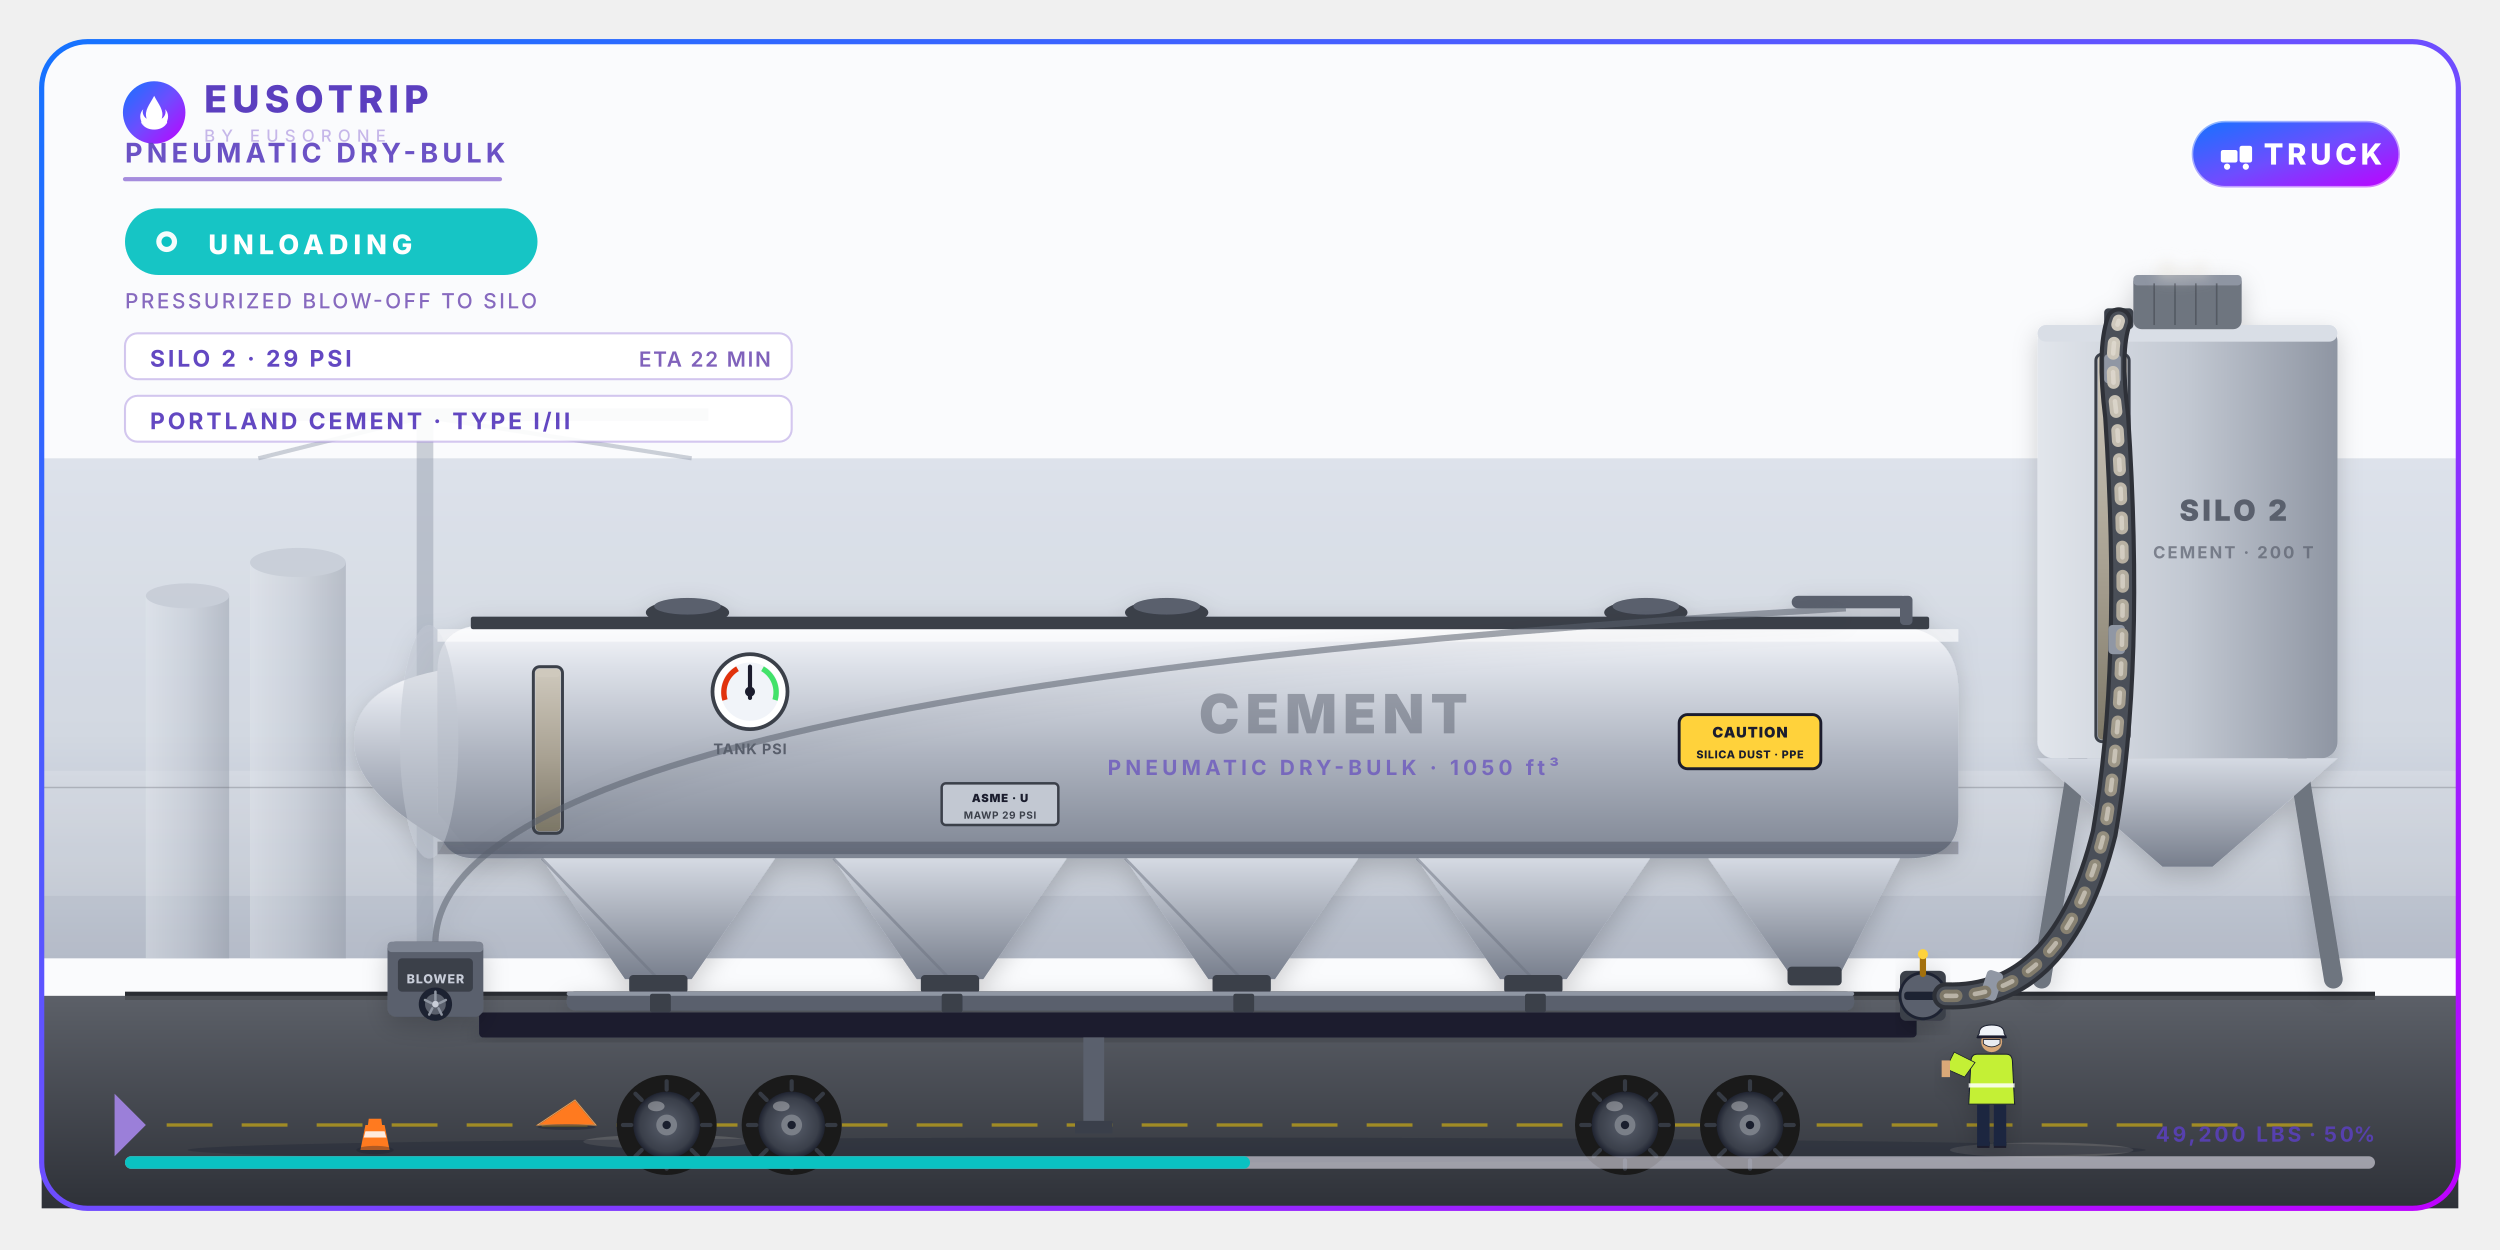
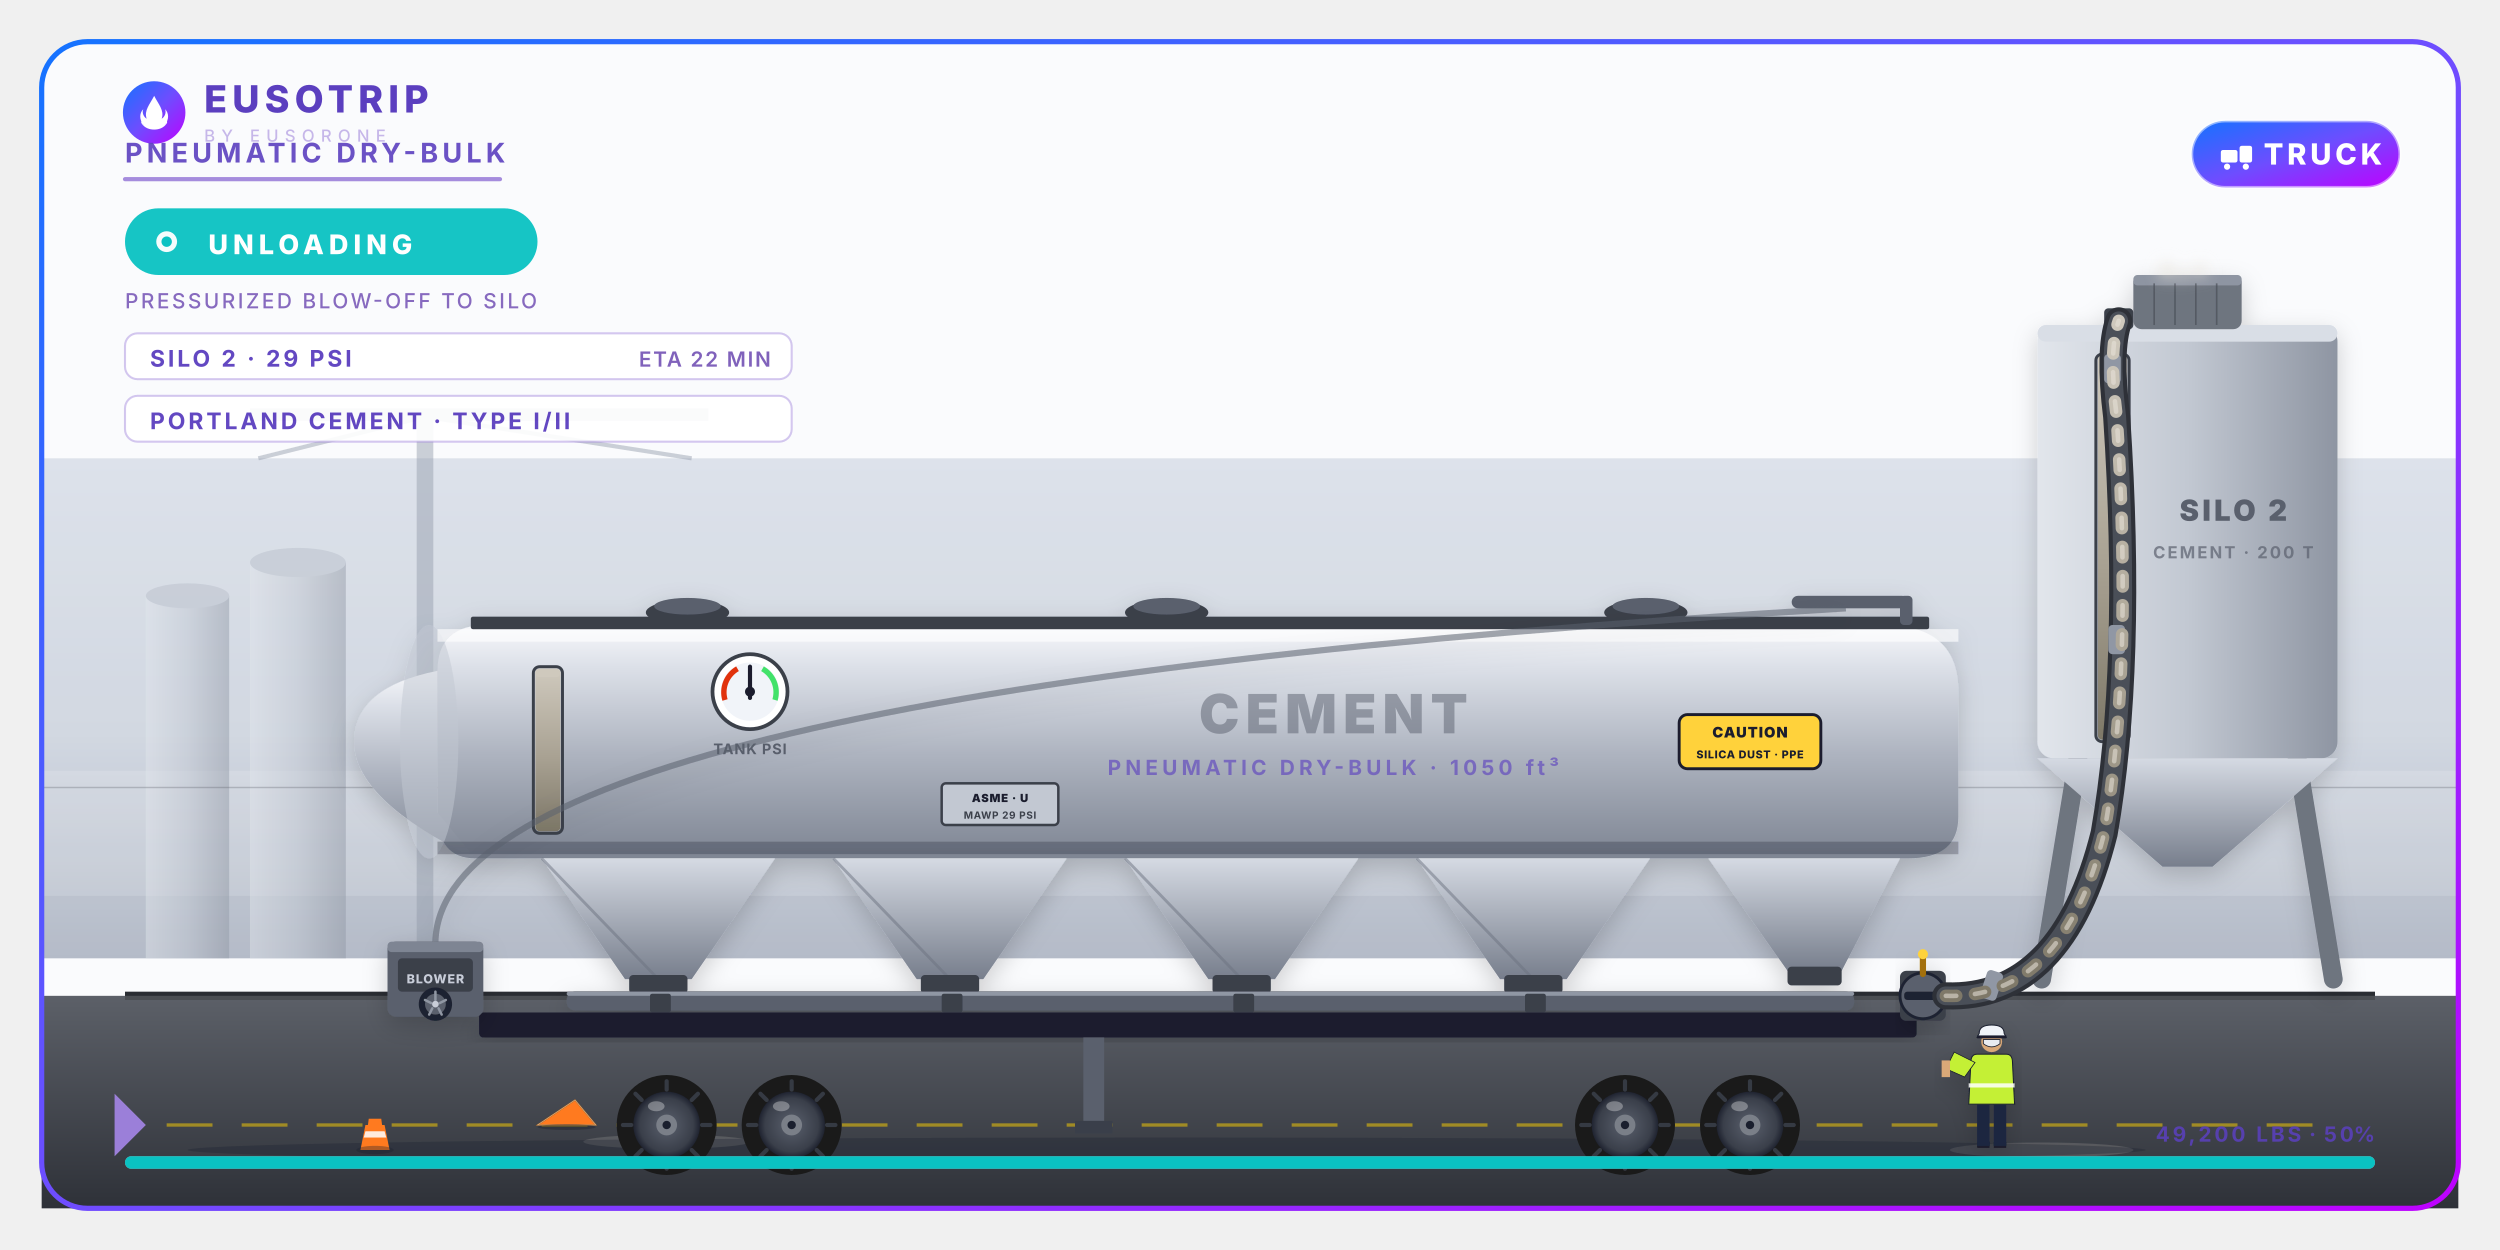
<svg xmlns="http://www.w3.org/2000/svg" viewBox="0 0 1200 600" width="1200" height="600" data-state="unloading">
  <style>

    /* ============ FOUNDATION MOTION VOCAB ============ */
    .brand-mark { transform-box: fill-box; transform-origin: center;
                  animation: brand-pulse 3.6s ease-in-out infinite; }
    @keyframes brand-pulse {
      0%, 100% { transform: scale(1);    opacity: 0.92; }
      50%      { transform: scale(1.05); opacity: 1; }
    }
    .brand-word { animation: brand-word-breath 6s ease-in-out infinite; }
    @keyframes brand-word-breath {
      0%, 100% { opacity: 0.78; }
      50%      { opacity: 1; }
    }
    .sky-shimmer { animation: sky-drift 14s linear infinite; transform-box: fill-box; }
    @keyframes sky-drift {
      from { transform: translateX(-40px); opacity: 0.12; }
      50%  { opacity: 0.22; }
      to   { transform: translateX(40px);  opacity: 0.12; }
    }
    .load-pill { transform-box: fill-box; transform-origin: center;
                 animation: load-pill-pulse 2.4s ease-in-out infinite; }
    @keyframes load-pill-pulse {
      0%, 100% { opacity: 0.85; transform: scale(1); }
      50%      { opacity: 1;    transform: scale(1.04); }
    }
-     .progress-fill { transition: width 0.4s ease-out; }
    .chevron { animation: chevron-pulse 2.2s ease-in-out infinite; }
    @keyframes chevron-pulse {
      0%, 100% { opacity: 0.3; }
      50%      { opacity: 0.65; }
    }

    /* ============ PNEUMATIC-UNLOADING-SPECIFIC MOTION ============
       7s cycle, master rhythm (CEMENT pressurized blow-off to a receiving
       silo — the defining pneumatic process):
         0  - 12% : driver couples the discharge hose between the trailer
                    rear outlet and the silo top fill line.
         12 - 26% : PTO blower engages; tank PRESSURIZES — needle on the
                    tank gauge sweeps up toward the green band (~29 psi);
                    blower pulley spins up to full speed.
         26 - 34% : at set pressure the rear butterfly valve rotates OPEN
                    (90° quarter-turn) and product begins to move.
         34 - 94% : fluidized cement blows UP the hose into the silo — the
                    trailer sight gauge FALLS, the silo level RISES in step
                    (mass conservation); a dust/relief wisp vents at the
                    silo's bag-filter top.
         94 - 100%: transfer complete; valve seats, pressure bleeds, loop.
       Cement is non-hazmat (no UN diamond) — markings are pressure-plate
       + silica-dust caution, country-aware.
       ============================================================== */

    /* Discharge hose 'connected' confirm. */
    .hose-attach { transform-box: fill-box;
                   animation: hose-attach 7s ease-in-out infinite; }
    @keyframes hose-attach {
      0%, 12%  { opacity: 0.5; }
      20%      { opacity: 1; }
      26%, 100%{ opacity: 0.95; }
    }
    /* Blower pulley spins up to full speed for the blow phase. */
    .blower-spin { transform-box: fill-box; transform-origin: center;
                   animation: blower-spin 7s linear infinite; }
    @keyframes blower-spin {
      0%   { transform: rotate(0deg); }
      12%  { transform: rotate(40deg); }
      100% { transform: rotate(2160deg); }
    }
    /* Tank pressure needle sweeps up into the green band during pressurize. */
    .pressure-needle { transform-box: fill-box; transform-origin: center;
                       animation: pressure-needle 7s cubic-bezier(0.4,0,0.2,1) infinite; }
    @keyframes pressure-needle {
      0%, 12%   { transform: rotate(-72deg); }
      26%, 94%  { transform: rotate(58deg); }
      100%      { transform: rotate(-72deg); }
    }
    /* Rear butterfly valve quarter-turn open. */
    .valve-rotate { transform-box: fill-box; transform-origin: center;
                    animation: valve-rotate 7s cubic-bezier(0.4,0,0.2,1) infinite; }
    @keyframes valve-rotate {
      0%, 26%   { transform: rotate(0deg); }
      34%, 100% { transform: rotate(90deg); }
    }

    /* Fluidized product blowing UP the hose — continuous dashed flow,
       gated to the blow phase. */
    .product-flow { animation: product-flow 0.7s linear infinite;
                    stroke-dasharray: 5 9; }
    @keyframes product-flow {
      from { stroke-dashoffset: 0; }
      to   { stroke-dashoffset: -28; }
    }
    .product-flow-fade { animation: product-flow-fade 7s ease-in-out infinite; }
    @keyframes product-flow-fade {
      0%, 34%   { opacity: 0; }
      42%, 94%  { opacity: 0.92; }
      100%      { opacity: 0; }
    }

    /* Trailer sight gauge FALLS as product leaves. */
    .truck-level-fall { transform-box: fill-box; transform-origin: bottom;
                        animation: truck-level-fall 7s ease-in-out infinite; }
    @keyframes truck-level-fall {
      0%, 34%   { transform: scaleY(0.95); }
      94%, 100% { transform: scaleY(0.16); }
    }
    .truck-meniscus { animation: truck-meniscus 7s ease-in-out infinite; }
    @keyframes truck-meniscus {
      0%, 34%   { transform: translateY(8px);   opacity: 0.95; }
      94%, 100% { transform: translateY(108px); opacity: 0.85; }
    }
    /* Receiving silo level RISES in step. */
    .silo-level-rise { transform-box: fill-box; transform-origin: bottom;
                       animation: silo-level-rise 7s ease-in-out infinite; }
    @keyframes silo-level-rise {
      0%, 34%   { transform: scaleY(0.18); }
      94%, 100% { transform: scaleY(0.9); }
    }
    .silo-meniscus { animation: silo-meniscus 7s ease-in-out infinite; }
    @keyframes silo-meniscus {
      0%, 34%   { transform: translateY(150px); opacity: 0.85; }
      94%, 100% { transform: translateY(18px);  opacity: 0.95; }
    }

    /* Bag-filter relief wisp at the silo top (excess conveying air vents). */
    .relief-wisp { animation: relief-wisp 2.6s ease-out infinite; }
    .relief-wisp.r2 { animation-delay: -0.9s; }
    .relief-wisp.r3 { animation-delay: -1.8s; }
    @keyframes relief-wisp {
      0%   { opacity: 0;    transform: translateY(0)    scale(0.4); }
      30%  { opacity: 0.34; transform: translateY(-8px) scale(0.9); }
      70%  { opacity: 0.16; transform: translateY(-18px) scale(1.2); }
      100% { opacity: 0;    transform: translateY(-28px) scale(1.5); }
    }

    /* Transfer progress bar. */
    .level-bar { transform-box: fill-box; transform-origin: left center;
                 animation: level-bar 7s ease-in-out infinite; }
    @keyframes level-bar {
      0%, 34%   { transform: scaleX(0.12); }
      94%, 100% { transform: scaleX(0.9); }
    }

    .operator-bob { transform-box: fill-box; transform-origin: center bottom;
                    animation: operator-bob 4.4s ease-in-out infinite; }
    @keyframes operator-bob {
      0%, 100% { transform: translateY(0); }
      50%      { transform: translateY(-0.8px); }
    }

    @media (prefers-reduced-motion: reduce) {
      .brand-lockup, .brand-mark, .brand-word,
      .chevron,
      .hose-attach,
      .blower-spin,
      .pressure-needle,
      .valve-rotate,
      .product-flow, .product-flow-fade,
      .truck-level-fall, .truck-meniscus,
      .silo-level-rise, .silo-meniscus,
      .relief-wisp,
      .level-bar,
      .operator-bob,
      .load-pill,
      .progress-fill,
      .sky-shimmer {
        animation: none !important;
      }
      .relief-wisp { opacity: 0 !important; }
    }

  </style>
  <defs>
    <linearGradient id="brandIridescent" x1="0" y1="0" x2="1" y2="1">
      <stop offset="0%" stop-color="#1473FF" />
      <stop offset="50%" stop-color="#6E4DFF" />
      <stop offset="100%" stop-color="#BE01FF" />
    </linearGradient>
    <linearGradient id="plantSky" x1="0" y1="0" x2="0" y2="1">
      <stop offset="0%" stop-color="#D8DEE7" />
      <stop offset="55%" stop-color="#CBD2DC" />
      <stop offset="100%" stop-color="#A8B0BE" />
    </linearGradient>
    <linearGradient id="plantPad" x1="0" y1="0" x2="0" y2="1">
      <stop offset="0%" stop-color="#5C6068" />
      <stop offset="100%" stop-color="#2E3138" />
    </linearGradient>
    <linearGradient id="tankerShell" x1="0" y1="0" x2="0" y2="1">
      <stop offset="0%" stop-color="#F7F8FB" />
      <stop offset="18%" stop-color="#DCE0E8" />
      <stop offset="55%" stop-color="#AEB4C0" />
      <stop offset="100%" stop-color="#7E8593" />
    </linearGradient>
    <linearGradient id="coneShell" x1="0" y1="0" x2="0" y2="1">
      <stop offset="0%" stop-color="#D5DAE3" />
      <stop offset="100%" stop-color="#777E8C" />
    </linearGradient>
    <linearGradient id="siloBody" x1="0" y1="0" x2="1" y2="0">
      <stop offset="0%" stop-color="#E2E6EC" />
      <stop offset="50%" stop-color="#C2C8D2" />
      <stop offset="100%" stop-color="#8E95A2" />
    </linearGradient>
    <linearGradient id="cementFill" x1="0" y1="0" x2="0" y2="1">
      <stop offset="0%" stop-color="#CFC9BD" />
      <stop offset="55%" stop-color="#A8A192" />
      <stop offset="100%" stop-color="#7E7868" />
    </linearGradient>
    <radialGradient id="rim" cx="0.5" cy="0.5" r="0.5">
      <stop offset="0%" stop-color="#5A606D" />
      <stop offset="80%" stop-color="#3A3F4A" />
      <stop offset="100%" stop-color="#1F2330" />
    </radialGradient>
    <radialGradient id="dustPuff" cx="0.5" cy="0.5" r="0.5">
      <stop offset="0%" stop-color="#E9E4DA" stop-opacity="0.85" />
      <stop offset="100%" stop-color="#E9E4DA" stop-opacity="0" />
    </radialGradient>
    <filter id="rigShadow" x="-10%" y="-10%" width="120%" height="130%">
      <feGaussianBlur in="SourceAlpha" stdDeviation="6" />
      <feOffset dx="0" dy="4" result="offsetBlur" />
      <feComponentTransfer>
        <feFuncA type="linear" slope="0.18" />
      </feComponentTransfer>
      <feMerge>
        <feMergeNode />
        <feMergeNode in="SourceGraphic" />
      </feMerge>
    </filter>
    <filter id="softBlur" x="-50%" y="-50%" width="200%" height="200%">
      <feGaussianBlur stdDeviation="3" />
    </filter>
    <symbol id="trailerWheel" overflow="visible">
      <circle cx="0" cy="0" r="24" fill="#1A1A1A" />
      <circle cx="0" cy="0" r="16" fill="url(#rim)" />
      <circle cx="0" cy="0" r="5" fill="#7A7F88" />
      <circle cx="0" cy="0" r="2" fill="#1A1F2E" />
      <g stroke="#3A3F4A" stroke-width="2" stroke-linecap="round" opacity="0.85">
        <line x1="0" y1="-21" x2="0" y2="-17" />
        <line x1="15" y1="-15" x2="12" y2="-12" />
        <line x1="21" y1="0" x2="17" y2="0" />
        <line x1="15" y1="15" x2="12" y2="12" />
        <line x1="0" y1="21" x2="0" y2="17" />
        <line x1="-15" y1="15" x2="-12" y2="12" />
        <line x1="-21" y1="0" x2="-17" y2="0" />
        <line x1="-15" y1="-15" x2="-12" y2="-12" />
      </g>
      <ellipse cx="-5" cy="-9" rx="4" ry="2.4" fill="#FFFFFF" opacity="0.32" />
    </symbol>
    <symbol id="wheelChock" overflow="visible">
      <polygon points="-14,0 14,0 4,-12" fill="#FF7A1F" stroke="#A35200" stroke-width="0.6" />
      <polygon points="-14,0 14,0 4,-12" fill="none" stroke="#FFFFFF" stroke-width="0.4" opacity="0.5" />
      <ellipse cx="0" cy="1" rx="14" ry="1.4" fill="#1A1F2E" opacity="0.4" />
    </symbol>
  </defs>
  <rect class="card-bg" x="20" y="20" width="1160" height="560" rx="22" fill="#FAFBFD" />
  <rect x="20" y="220" width="1160" height="240" fill="url(#plantSky)" opacity="0.85" />
  <rect class="sky-shimmer" x="20" y="370" width="1160" height="60" fill="#FFFFFF" opacity="0.14" />
  <g opacity="0.45">
    <rect x="70" y="286" width="40" height="174" fill="url(#siloBody)" />
    <ellipse cx="90" cy="286" rx="20" ry="6" fill="#B5BCC8" />
    <rect x="120" y="270" width="46" height="190" fill="url(#siloBody)" />
    <ellipse cx="143" cy="270" rx="23" ry="7" fill="#B5BCC8" />
    <rect x="200" y="200" width="8" height="260" fill="#9098A8" />
    <rect x="120" y="196" width="220" height="6" fill="#9098A8" />
    <line x1="204" y1="200" x2="124" y2="220" stroke="#9098A8" stroke-width="2" />
    <line x1="204" y1="200" x2="332" y2="220" stroke="#9098A8" stroke-width="2" />
  </g>
  <line x1="20" y1="378" x2="1180" y2="378" stroke="#5C6068" stroke-width="0.7" opacity="0.32" />
  <rect x="20" y="478" width="1160" height="102" fill="url(#plantPad)" />
  <rect x="60" y="476" width="1080" height="4" fill="#2A2D33" />
  <rect x="60" y="478" width="1080" height="2" fill="#FFFFFF" opacity="0.16" />
  <line x1="80" y1="540" x2="1120" y2="540" stroke="#FFD200" stroke-width="1.6" stroke-dasharray="22 14" opacity="0.5" />
  <g opacity="0.16">
    <ellipse cx="320" cy="548" rx="40" ry="3.4" fill="#E9E4DA" />
    <ellipse cx="980" cy="552" rx="44" ry="3.6" fill="#E9E4DA" />
  </g>
  <g filter="url(#rigShadow)">
    <g stroke="#6E747F" stroke-width="9" stroke-linecap="round">
      <line x1="980" y1="470" x2="998" y2="360" />
      <line x1="1120" y1="470" x2="1102" y2="360" />
    </g>
    <rect x="978" y="156" width="144" height="208" rx="8" fill="url(#siloBody)" />
    <rect x="978" y="156" width="144" height="8" rx="4" fill="#D9DEE6" />
    <path d="M 978 364 L 1122 364 L 1062 416 L 1038 416 Z" fill="url(#coneShell)" />
    <rect x="1006" y="170" width="16" height="186" rx="3" fill="#1A1F2E" opacity="0.22" />
    <g transform="translate(1014 355)">
      <rect class="silo-level-rise" x="-7" y="-184" width="14" height="184" rx="2" fill="url(#cementFill)" />
    </g>
    <rect class="silo-meniscus" x="1007" y="170" width="14" height="5" rx="2" fill="#CFC9BD" />
    <rect x="1006" y="170" width="16" height="186" rx="3" fill="none" stroke="#3A3F4A" stroke-width="1.4" />
    <text x="1072" y="250" text-anchor="middle" font-family="Inter, system-ui, sans-serif" font-weight="900" font-size="14" fill="#5A606D" letter-spacing="1.6">SILO 2</text>
    <text x="1072" y="268" text-anchor="middle" font-family="Inter, system-ui, sans-serif" font-weight="700" font-size="8" fill="#5A606D" opacity="0.7" letter-spacing="1">CEMENT · 200 T</text>
    <rect x="1024" y="132" width="52" height="26" rx="4" fill="#6E747F" />
    <rect x="1024" y="132" width="52" height="5" rx="2" fill="#8E95A2" />
    <g stroke="#4A4F58" stroke-width="0.8" opacity="0.7">
      <line x1="1034" y1="136" x2="1034" y2="156" />
      <line x1="1044" y1="136" x2="1044" y2="156" />
      <line x1="1054" y1="136" x2="1054" y2="156" />
      <line x1="1064" y1="136" x2="1064" y2="156" />
    </g>
    <rect x="1010" y="148" width="14" height="10" rx="2" fill="#3A3F4A" />
  </g>
  <g filter="url(#softBlur)">
    <circle class="relief-wisp" cx="1040" cy="130" r="6" fill="url(#dustPuff)" />
    <circle class="relief-wisp r2" cx="1056" cy="130" r="5" fill="url(#dustPuff)" />
    <circle class="relief-wisp r3" cx="1048" cy="132" r="4" fill="url(#dustPuff)" />
  </g>
  <ellipse cx="560" cy="552" rx="470" ry="6" fill="#1A1F2E" opacity="0.32" />
  <g filter="url(#rigShadow)">
    <path d="M 210 322 Q 210 300 234 300 L 904 300 Q 940 300 940 332 L 940 392 Q 940 412 916 412 L 228 412 Q 210 412 210 390 Z" fill="url(#tankerShell)" />
    <path d="M 210 322 Q 170 330 170 356 Q 170 384 228 412 L 210 390 Z" fill="url(#tankerShell)" />
    <ellipse cx="206" cy="356" rx="14" ry="56" fill="#C2C8D2" opacity="0.5" />
    <rect x="210" y="302" width="730" height="6" fill="#FFFFFF" opacity="0.6" />
    <rect x="210" y="404" width="730" height="6" fill="#1A1F2E" opacity="0.28" />
    <g fill="url(#coneShell)">
      <path d="M 260 412 L 372 412 L 332 470 L 300 470 Z" />
      <path d="M 400 412 L 512 412 L 472 470 L 440 470 Z" />
      <path d="M 540 412 L 652 412 L 612 470 L 580 470 Z" />
      <path d="M 680 412 L 792 412 L 752 470 L 720 470 Z" />
      <path d="M 820 412 L 912 412 L 884 466 L 858 466 Z" />
    </g>
    <g stroke="#6B7280" stroke-width="1.4" opacity="0.5" fill="none">
      <path d="M 260 412 L 316 470" />
      <path d="M 400 412 L 456 470" />
      <path d="M 540 412 L 596 470" />
      <path d="M 680 412 L 736 470" />
    </g>
    <g fill="#3A3F4A">
      <rect x="302" y="468" width="28" height="9" rx="2" />
      <rect x="442" y="468" width="28" height="9" rx="2" />
      <rect x="582" y="468" width="28" height="9" rx="2" />
      <rect x="722" y="468" width="28" height="9" rx="2" />
      <rect x="858" y="464" width="26" height="9" rx="2" />
    </g>
    <rect x="272" y="476" width="618" height="9" rx="4" fill="#5A606D" />
    <rect x="272" y="476" width="618" height="2" rx="1" fill="#9097A4" />
    <g fill="#3A3F4A">
      <rect x="312" y="477" width="10" height="9" rx="1" />
      <rect x="452" y="477" width="10" height="9" rx="1" />
      <rect x="592" y="477" width="10" height="9" rx="1" />
      <rect x="732" y="477" width="10" height="9" rx="1" />
    </g>
    <rect x="226" y="296" width="700" height="6" rx="1" fill="#3A3F4A" />
    <g>
      <ellipse cx="330" cy="294" rx="20" ry="6" fill="#3A3F4A" />
      <ellipse cx="330" cy="291" rx="16" ry="4" fill="#5A606D" />
      <ellipse cx="560" cy="294" rx="20" ry="6" fill="#3A3F4A" />
      <ellipse cx="560" cy="291" rx="16" ry="4" fill="#5A606D" />
      <ellipse cx="790" cy="294" rx="20" ry="6" fill="#3A3F4A" />
      <ellipse cx="790" cy="291" rx="16" ry="4" fill="#5A606D" />
    </g>
    <rect x="860" y="286" width="56" height="6" rx="3" fill="#5A606D" />
    <rect x="912" y="286" width="6" height="14" rx="2" fill="#5A606D" />
    <g>
      <rect x="256" y="320" width="14" height="80" rx="3" fill="#1A1F2E" opacity="0.22" />
      <rect x="257" y="321" width="12" height="78" rx="2" fill="#E8EBF0" />
      <g transform="translate(263 399)">
        <rect class="truck-level-fall" x="-6" y="-78" width="12" height="78" rx="2" fill="url(#cementFill)" />
      </g>
      <rect class="truck-meniscus" x="257" y="321" width="12" height="4" rx="2" fill="#CFC9BD" />
      <rect x="256" y="320" width="14" height="80" rx="3" fill="none" stroke="#3A3F4A" stroke-width="1.4" />
    </g>
    <g transform="translate(360 332)">
      <circle cx="0" cy="0" r="18" fill="#FFFFFF" stroke="#3A3F4A" stroke-width="1.8" />
      <circle cx="0" cy="0" r="14" fill="#F1F4F9" />
      <path d="M 6 -11 A 13 13 0 0 1 12 4" fill="none" stroke="#43E26A" stroke-width="2.6" />
      <path d="M -12 4 A 13 13 0 0 1 -6 -11" fill="none" stroke="#E1320C" stroke-width="2.6" />
      <g class="pressure-needle">
        <line x1="0" y1="3" x2="0" y2="-12" stroke="#1A1F2E" stroke-width="2" stroke-linecap="round" />
      </g>
      <circle cx="0" cy="0" r="2.4" fill="#1A1F2E" />
      <text x="0" y="30" text-anchor="middle" font-family="Inter, system-ui, sans-serif" font-weight="700" font-size="7" fill="#5A606D" letter-spacing="0.4">TANK PSI</text>
    </g>
    <text x="640" y="352" text-anchor="middle" font-family="Inter, system-ui, sans-serif" font-weight="900" font-size="26" fill="#5A606D" opacity="0.5" letter-spacing="3">CEMENT</text>
    <text x="640" y="372" text-anchor="middle" font-family="Inter, system-ui, sans-serif" font-weight="700" font-size="10" fill="#5B3FBF" opacity="0.62" letter-spacing="2">PNEUMATIC DRY-BULK · 1050 ft³</text>
    <g class="marking-group">
      <g class="country-US">
        <g transform="translate(840 356)">
          <rect x="-34" y="-13" width="68" height="26" rx="4" fill="#FFD23A" stroke="#1A1F2E" stroke-width="1.4" />
          <text x="0" y="-2" text-anchor="middle" font-family="Inter, system-ui, sans-serif" font-weight="900" font-size="7" fill="#1A1F2E" letter-spacing="0.5">CAUTION</text>
          <text x="0" y="8" text-anchor="middle" font-family="Inter, system-ui, sans-serif" font-weight="800" font-size="5.2" fill="#1A1F2E" letter-spacing="0.3">SILICA DUST · PPE</text>
        </g>
        <g transform="translate(480 386)">
          <rect x="-28" y="-10" width="56" height="20" rx="2" fill="#C2C8D2" stroke="#3A3F4A" stroke-width="1.2" />
          <text x="0" y="-1" text-anchor="middle" font-family="Inter, system-ui, sans-serif" font-weight="900" font-size="5.4" fill="#1A1F2E" letter-spacing="0.4">ASME · U</text>
          <text x="0" y="7" text-anchor="middle" font-family="Inter, system-ui, sans-serif" font-weight="700" font-size="4.8" fill="#3A3F4A" letter-spacing="0.3">MAWP 29 PSI</text>
        </g>
      </g>
      <g class="country-MX" style="display:none">
        <g transform="translate(840 356)">
          <rect x="-34" y="-13" width="68" height="26" rx="4" fill="#FFD23A" stroke="#1A1F2E" stroke-width="1.4" />
          <text x="0" y="-2" text-anchor="middle" font-family="Inter, system-ui, sans-serif" font-weight="900" font-size="6.6" fill="#1A1F2E" letter-spacing="0.4">PRECAUCIÓN</text>
          <text x="0" y="8" text-anchor="middle" font-family="Inter, system-ui, sans-serif" font-weight="800" font-size="5.2" fill="#1A1F2E" letter-spacing="0.3">POLVO · EPP</text>
        </g>
        <g transform="translate(480 386)">
          <rect x="-28" y="-10" width="56" height="20" rx="2" fill="#C2C8D2" stroke="#3A3F4A" stroke-width="1.2" />
          <text x="0" y="-1" text-anchor="middle" font-family="Inter, system-ui, sans-serif" font-weight="900" font-size="5.4" fill="#1A1F2E" letter-spacing="0.4">NOM-SCT</text>
          <text x="0" y="7" text-anchor="middle" font-family="Inter, system-ui, sans-serif" font-weight="700" font-size="4.8" fill="#3A3F4A" letter-spacing="0.3">PMTA 200 kPa</text>
        </g>
      </g>
      <g class="country-CA" style="display:none">
        <g transform="translate(840 356)">
          <rect x="-34" y="-13" width="68" height="26" rx="4" fill="#FFD23A" stroke="#1A1F2E" stroke-width="1.4" />
          <text x="0" y="-2" text-anchor="middle" font-family="Inter, system-ui, sans-serif" font-weight="900" font-size="6.2" fill="#1A1F2E" letter-spacing="0.3">DUST · POUSSIÈRE</text>
          <text x="0" y="8" text-anchor="middle" font-family="Inter, system-ui, sans-serif" font-weight="800" font-size="5" fill="#1A1F2E" letter-spacing="0.3">PPE · EPI</text>
        </g>
        <g transform="translate(480 386)">
          <rect x="-28" y="-10" width="56" height="20" rx="2" fill="#C2C8D2" stroke="#3A3F4A" stroke-width="1.2" />
          <text x="0" y="-1" text-anchor="middle" font-family="Inter, system-ui, sans-serif" font-weight="900" font-size="5.4" fill="#1A1F2E" letter-spacing="0.4">CRN · TC</text>
          <text x="0" y="7" text-anchor="middle" font-family="Inter, system-ui, sans-serif" font-weight="700" font-size="4.8" fill="#3A3F4A" letter-spacing="0.3">PMAS 200 kPa</text>
        </g>
      </g>
    </g>
  </g>
  <g filter="url(#rigShadow)">
    <rect x="230" y="486" width="690" height="12" rx="2" fill="#1A1F2E" />
  </g>
  <use href="#wheelChock" x="272" y="540" />
  <g transform="translate(320 540)">
    <use href="#trailerWheel" />
  </g>
  <g transform="translate(380 540)">
    <use href="#trailerWheel" />
  </g>
  <g transform="translate(780 540)">
    <use href="#trailerWheel" />
  </g>
  <g transform="translate(840 540)">
    <use href="#trailerWheel" />
  </g>
  <rect x="520" y="498" width="10" height="42" fill="#5A606D" />
  <rect x="516" y="538" width="18" height="6" fill="#3A3F4A" />
  <g filter="url(#rigShadow)">
    <rect x="912" y="466" width="22" height="24" rx="3" fill="#3A3F4A" />
    <g transform="translate(923 478)">
      <circle cx="0" cy="0" r="11" fill="#5A606D" stroke="#1F2330" stroke-width="1.4" />
      <g class="valve-rotate">
        <rect x="-9" y="-2" width="18" height="4" rx="1.5" fill="#1F2330" />
      </g>
      <rect x="-1.5" y="-20" width="3" height="11" rx="1.5" fill="#A36F08" />
      <circle cx="0" cy="-20" r="2.4" fill="#FFD23A" />
    </g>
  </g>
  <g class="hose-attach">
    <path d="M 934 478 Q 990 480 1010 400 Q 1024 320 1016 200 Q 1012 168 1017 154" fill="none" stroke="#2E3138" stroke-width="13" stroke-linecap="round" />
    <path d="M 934 478 Q 990 480 1010 400 Q 1024 320 1016 200 Q 1012 168 1017 154" fill="none" stroke="#4A4F58" stroke-width="9" stroke-linecap="round" />
    <g fill="#9097A4">
      <rect x="952" y="466" width="8" height="14" rx="2" transform="rotate(18 956 473)" />
      <rect x="1012" y="300" width="8" height="14" rx="2" />
      <rect x="1010" y="170" width="8" height="14" rx="2" />
    </g>
  </g>
  <g class="product-flow-fade">
    <path class="product-flow" d="M 934 478 Q 990 480 1010 400 Q 1024 320 1016 200 Q 1012 168 1017 154" fill="none" stroke="url(#cementFill)" stroke-width="6" stroke-linecap="round" />
    <path class="product-flow" d="M 934 478 Q 990 480 1010 400 Q 1024 320 1016 200 Q 1012 168 1017 154" fill="none" stroke="#E9E4DA" stroke-width="2.2" stroke-linecap="round" opacity="0.55" />
  </g>
  <g filter="url(#rigShadow)" transform="translate(186 452)">
    <rect x="0" y="0" width="46" height="36" rx="4" fill="#5A606D" />
    <rect x="0" y="0" width="46" height="5" rx="2" fill="#7E8593" />
    <rect x="5" y="8" width="36" height="16" rx="2" fill="#3A3F4A" />
    <text x="23" y="20" text-anchor="middle" font-family="Inter, system-ui, sans-serif" font-weight="800" font-size="6" fill="#C8CDD8" letter-spacing="0.4">BLOWER</text>
    <g class="blower-spin">
      <circle cx="23" cy="30" r="8" fill="#1F2330" />
      <circle cx="23" cy="30" r="5" fill="#5A606D" />
      <g stroke="#9097A4" stroke-width="1.2" stroke-linecap="round">
        <line x1="23" y1="24" x2="23" y2="28" />
        <line x1="28" y1="28" x2="25" y2="29.5" />
        <line x1="26" y1="35" x2="24.5" y2="32" />
        <line x1="20" y1="35" x2="21.5" y2="32" />
        <line x1="18" y1="28" x2="21" y2="29.5" />
      </g>
      <circle cx="23" cy="30" r="1.6" fill="#C8CDD8" />
    </g>
    <path d="M 23 0 Q 26 -120 700 -160" fill="none" stroke="#5A606D" stroke-width="3" opacity="0.55" />
  </g>
  <g transform="translate(956 506)">
    <g class="operator-bob" filter="url(#rigShadow)">
      <rect x="-7" y="42" width="6" height="3" fill="#1A1F2E" />
      <rect x="1" y="42" width="6" height="3" fill="#1A1F2E" />
      <rect x="-7" y="22" width="6" height="22" fill="#1B2840" />
      <rect x="1" y="22" width="6" height="22" fill="#1B2840" />
      <path d="M -10 4 Q -10 0 -7 0 L 7 0 Q 10 0 10 4 L 11 24 L -11 24 Z" fill="#C4F036" stroke="#1A1F2E" stroke-width="0.5" />
      <rect x="-11" y="14" width="22" height="2" fill="#FFFFFF" opacity="0.85" />
      <path d="M -8 4 L -18 -1 L -22 7 L -13 11 Z" fill="#C4F036" stroke="#1A1F2E" stroke-width="0.4" />
      <rect x="-24" y="3" width="4" height="8" fill="#D9A878" />
      <circle cx="0" cy="-6" r="5" fill="#D9A878" />
      <path d="M -4 -5 Q 0 -2 4 -5 L 4 -7 L -4 -7 Z" fill="#E8EBF0" stroke="#1A1F2E" stroke-width="0.4" />
      <path d="M -6 -10 Q -6 -14 0 -14 Q 6 -14 6 -10 L 7 -8 L -7 -8 Z" fill="#F1F4F9" stroke="#1A1F2E" stroke-width="0.5" />
      <rect x="-7" y="-9" width="14" height="1.4" fill="#1A1F2E" />
    </g>
  </g>
  <g>
    <g transform="translate(180 552)">
      <polygon points="-7,0 7,0 4.6,-12 -4.6,-12" fill="#FF7A1F" />
      <polygon points="-5.4,-6 5.4,-6 4.6,-9 -4.6,-9" fill="#FFFFFF" opacity="0.85" />
      <polygon points="-3.4,-12 3.4,-12 3,-15 -3,-15" fill="#FF7A1F" />
      <ellipse cx="0" cy="0" rx="9" ry="2" fill="#1A1F2E" opacity="0.35" />
    </g>
  </g>
  <g class="brand-lockup" transform="translate(50 40)">
    <g class="brand-mark">
      <circle cx="24" cy="14" r="15" fill="url(#brandIridescent)" />
      <path d="M 24 6 C 22 10 19 13 20.4 17 C 19 16.2 18 14 18.8 12.4 C 17 14 16.6 17.4 19 20 C 17.8 19 17.8 16.6 17.8 19 C 19.4 21.6 22 22.2 24 22.2 C 26 22.2 28.6 21.6 30.2 19 C 30.2 16.6 30.2 19 29 20 C 31.4 17.4 31 14 29.2 12.4 C 30 14 29 16.2 27.6 17 C 29 13 26 10 24 6 Z" fill="#FFFFFF" />
    </g>
    <text class="brand-word" x="48" y="14" font-family="Inter, system-ui, sans-serif" font-weight="800" font-size="18" letter-spacing="2.5" fill="#5B3FBF">EUSOTRIP</text>
    <text x="48" y="28" font-family="Inter, system-ui, sans-serif" font-weight="500" font-size="8" letter-spacing="3" fill="#9B7FD9" opacity="0.55">BY EUSORONE</text>
  </g>
  <g>
    <rect x="1052" y="58" width="100" height="32" rx="16" ry="16" fill="url(#brandIridescent)" stroke="#FFFFFF" stroke-width="1.5" stroke-opacity="0.5" />
    <g transform="translate(1066 70)" fill="#FFFFFF">
      <rect x="0" y="2" width="8" height="6" rx="1" />
      <rect x="9" y="0" width="6" height="8" rx="1" />
      <circle cx="3" cy="10" r="1.5" />
      <circle cx="12" cy="10" r="1.5" />
    </g>
    <text x="1115" y="79" text-anchor="middle" font-family="Inter, system-ui, sans-serif" font-weight="800" font-size="14" letter-spacing="1.8" fill="#FFFFFF">TRUCK</text>
  </g>
  <g class="load-pill">
    <rect x="60" y="100" width="198" height="32" rx="16" ry="16" fill="#0AC2C2" opacity="0.95" />
    <circle cx="80" cy="116" r="5" fill="#FFFFFF" opacity="0.95" />
    <circle cx="80" cy="116" r="2.5" fill="#0AC2C2" />
    <text x="100" y="122" font-family="Inter, system-ui, sans-serif" font-weight="800" font-size="13" letter-spacing="2.4" fill="#FFFFFF" data-bind="state_label">UNLOADING</text>
  </g>
  <g opacity="0.9">
    <text x="60" y="78" font-family="Inter, system-ui, sans-serif" font-weight="700" font-size="13" letter-spacing="2" fill="#5B3FBF" data-bind="equipment_label">PNEUMATIC DRY-BULK</text>
    <line x1="60" y1="86" x2="240" y2="86" stroke="#9B7FD9" stroke-width="2" stroke-linecap="round" />
    <text x="60" y="148" font-family="Inter, system-ui, sans-serif" font-weight="500" font-size="10" letter-spacing="1.2" fill="#7A5AB8" data-bind="equipment_subtitle">PRESSURIZED BLOW-OFF TO SILO</text>
  </g>
  <g opacity="0.95">
    <rect x="60" y="160" width="320" height="22" rx="6" ry="6" fill="#FFFFFF" fill-opacity="0.95" stroke="#9B7FD9" stroke-width="1" stroke-opacity="0.45" />
    <text data-bind="dock_id" x="72" y="176" font-family="Inter, system-ui, sans-serif" font-weight="700" font-size="11" letter-spacing="1.4" fill="#5B3FBF">SILO 2 · 29 PSI</text>
    <text data-bind="eta_minutes" x="370" y="176" text-anchor="end" font-family="Inter, system-ui, sans-serif" font-weight="600" font-size="10" letter-spacing="0.8" fill="#7A5AB8">ETA 22 MIN</text>
  </g>
  <g opacity="0.95">
    <rect x="60" y="190" width="320" height="22" rx="6" ry="6" fill="#FFFFFF" fill-opacity="0.95" stroke="#9B7FD9" stroke-width="1" stroke-opacity="0.45" />
    <text data-bind="commodity_label" x="72" y="206" font-family="Inter, system-ui, sans-serif" font-weight="700" font-size="11" letter-spacing="1.4" fill="#5B3FBF">PORTLAND CEMENT · TYPE I/II</text>
  </g>
  <g>
    <rect x="60" y="555" width="1080" height="6" rx="3" fill="#E5E2EF" opacity="0.6" />
-     <rect class="progress-fill" x="60" y="555" width="540" height="6" rx="3" fill="#0AC2C2" style="--load-progress: 0.5;" />
+     <g transform="translate(60 555)">
+       <rect class="progress-fill" x="0" y="0" width="1080" height="6" rx="3" fill="#0AC2C2" transform="scaleX(var(--load-progress, 0))" />
+     </g>
    <text x="1140" y="548" text-anchor="end" font-family="Inter, system-ui, sans-serif" font-weight="700" font-size="10" letter-spacing="1.4" fill="#5B3FBF" opacity="0.85">
      <tspan data-bind="weight_label">49,200 LBS</tspan> · <tspan data-bind="progress_pct">50</tspan>%</text>
  </g>
  <g class="chevron">
    <path d="M 70 540 L 55 525 L 55 555 Z" fill="#9B7FD9" />
  </g>
  <rect class="card-border" x="20" y="20" width="1160" height="560" rx="22" fill="none" stroke="url(#brandIridescent)" stroke-width="2.5" pointer-events="none" />
</svg>
